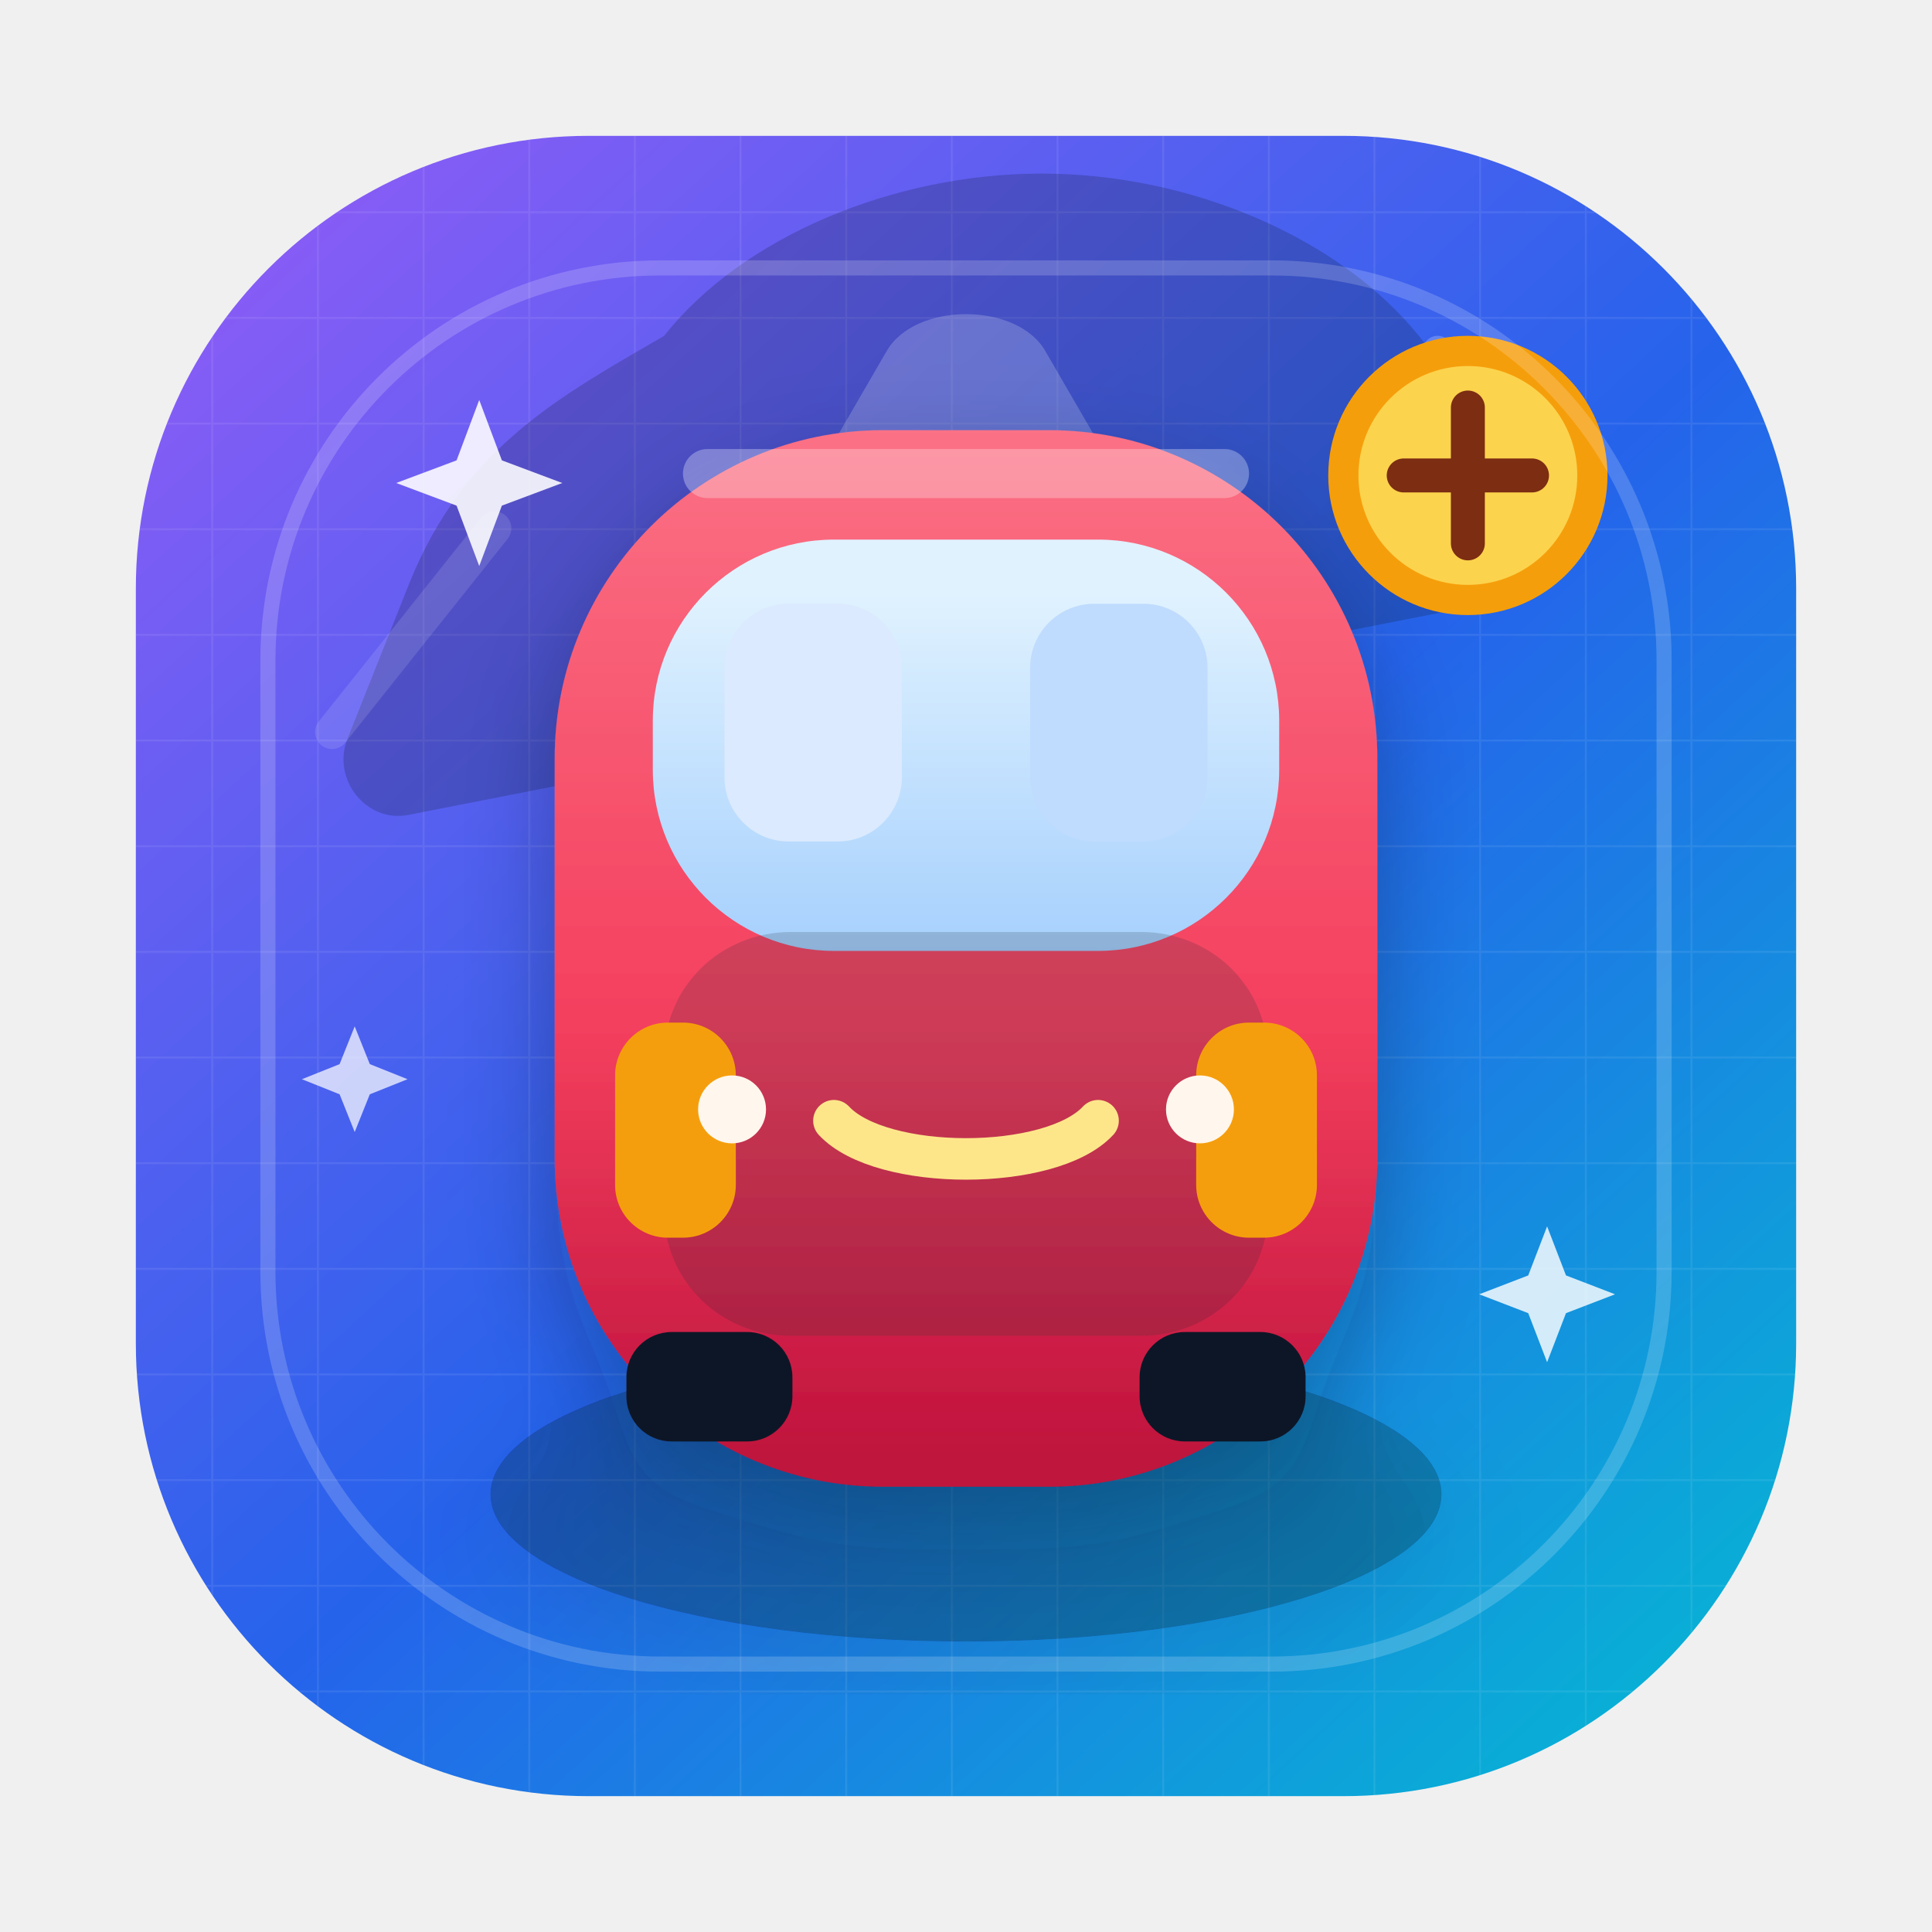
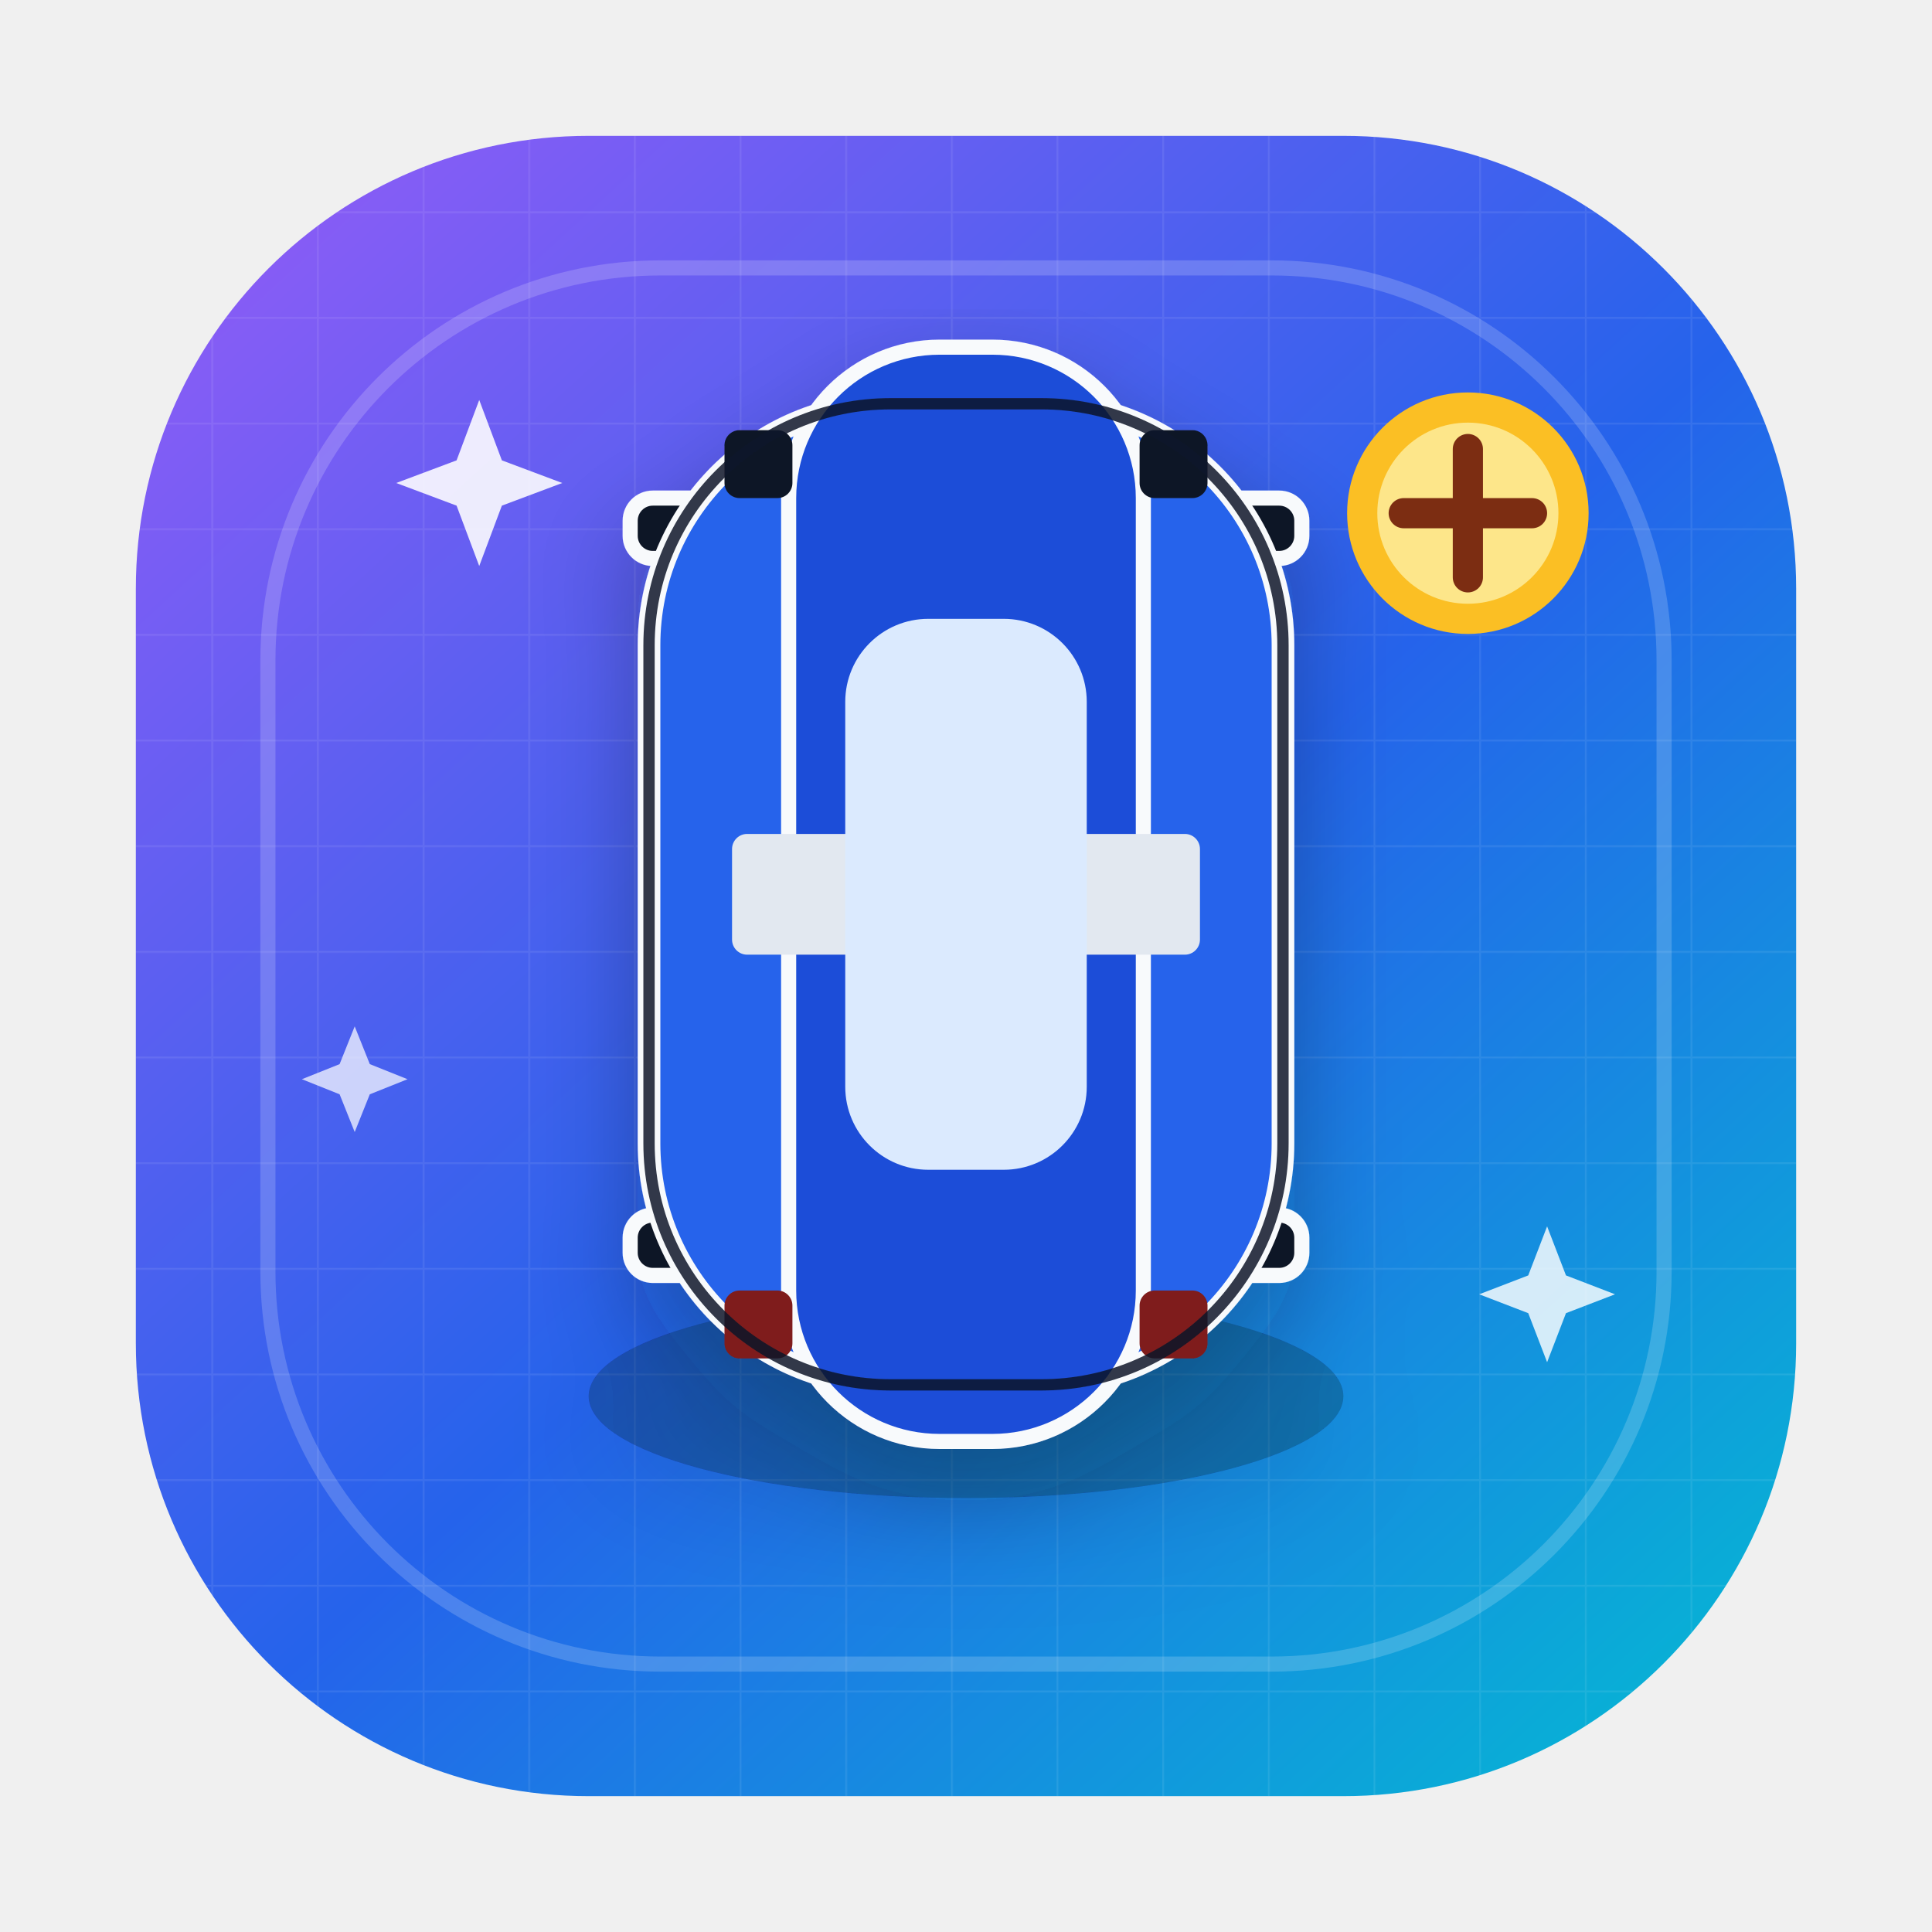
<svg xmlns="http://www.w3.org/2000/svg" width="1024" height="1024" viewBox="0 0 1024 1024" fill="none">
  <defs>
    <linearGradient id="bg" x1="144" y1="96" x2="908" y2="928" gradientUnits="userSpaceOnUse">
      <stop stop-color="#8B5CF6" />
      <stop offset="0.52" stop-color="#2563EB" />
      <stop offset="1" stop-color="#06B6D4" />
-     </linearGradient>
-     <linearGradient id="carBody" x1="512" y1="226" x2="512" y2="776" gradientUnits="userSpaceOnUse">
-       <stop stop-color="#FB7185" />
-       <stop offset="0.58" stop-color="#F43F5E" />
-       <stop offset="1" stop-color="#BE123C" />
-     </linearGradient>
-     <linearGradient id="glass" x1="512" y1="314" x2="512" y2="566" gradientUnits="userSpaceOnUse">
-       <stop stop-color="#E0F2FE" />
-       <stop offset="1" stop-color="#93C5FD" />
    </linearGradient>
    <filter id="shadow" x="138" y="142" width="748" height="756" filterUnits="userSpaceOnUse" color-interpolation-filters="sRGB">
      <feDropShadow dx="0" dy="22" stdDeviation="26" flood-color="#0F172A" flood-opacity="0.28" />
    </filter>
    <pattern id="grid" width="56" height="56" patternUnits="userSpaceOnUse">
      <path d="M56 0H0V56" stroke="#FFFFFF" stroke-opacity="0.08" stroke-width="2" />
    </pattern>
  </defs>
  <rect x="72" y="72" width="880" height="880" rx="240" fill="url(#bg)" />
  <rect x="72" y="72" width="880" height="880" rx="240" fill="url(#grid)" />
-   <path d="M352 178C393 126 473 92 552 92C631 92 710 126 752 178L826 270C839 287 829 312 808 316L216 432C194 436 176 413 184 392L217 309C246 237 297 210 352 178Z" fill="#0F172A" fill-opacity="0.22" />
-   <path d="M470 186C485 160 539 160 554 186L612 286C625 309 608 338 582 338H442C416 338 399 309 412 286L470 186Z" fill="#F8FAFC" fill-opacity="0.2" />
-   <path d="M762 186L836 264" stroke="#FFFFFF" stroke-opacity="0.22" stroke-width="16" stroke-linecap="round" />
-   <path d="M262 280L176 388" stroke="#FFFFFF" stroke-opacity="0.12" stroke-width="18" stroke-linecap="round" />
  <g filter="url(#shadow)">
-     <ellipse cx="512" cy="792" rx="252" ry="78" fill="#0F172A" fill-opacity="0.26" />
-     <rect x="294" y="228" width="436" height="560" rx="174" fill="url(#carBody)" />
-     <rect x="346" y="286" width="332" height="218" rx="96" fill="url(#glass)" />
-     <rect x="384" y="320" width="94" height="126" rx="34" fill="#DBEAFE" />
-     <rect x="546" y="320" width="94" height="126" rx="34" fill="#BFDBFE" />
-     <path d="M352 560C352 523 382 494 419 494H605C642 494 672 523 672 560V642C672 679 642 708 605 708H419C382 708 352 679 352 642V560Z" fill="#1F2937" fill-opacity="0.18" />
-     <path d="M442 594C467 621 557 621 582 594" stroke="#FDE68A" stroke-width="22" stroke-linecap="round" />
-     <rect x="326" y="542" width="64" height="114" rx="28" fill="#F59E0B" />
-     <rect x="634" y="542" width="64" height="114" rx="28" fill="#F59E0B" />
-     <circle cx="388" cy="588" r="18" fill="#FFF7ED" />
-     <circle cx="636" cy="588" r="18" fill="#FFF7ED" />
-     <rect x="332" y="706" width="88" height="58" rx="24" fill="#111827" />
-     <rect x="604" y="706" width="88" height="58" rx="24" fill="#111827" />
-     <rect x="362" y="238" width="300" height="26" rx="13" fill="#FFFFFF" fill-opacity="0.28" />
+     <ellipse cx="512" cy="740" rx="200" ry="54" fill="#0F172A" fill-opacity="0.26" />
+     <rect x="334" y="264" width="64" height="32" rx="12" fill="#111827" />
+     <rect x="334" y="264" width="64" height="32" rx="12" stroke="#F8FAFC" stroke-width="8" />
+     <rect x="626" y="264" width="64" height="32" rx="12" fill="#111827" />
+     <rect x="626" y="264" width="64" height="32" rx="12" stroke="#F8FAFC" stroke-width="8" />
+     <rect x="334" y="644" width="64" height="32" rx="12" fill="#111827" />
+     <rect x="334" y="644" width="64" height="32" rx="12" stroke="#F8FAFC" stroke-width="8" />
+     <rect x="626" y="644" width="64" height="32" rx="12" fill="#111827" />
+     <rect x="626" y="644" width="64" height="32" rx="12" stroke="#F8FAFC" stroke-width="8" />
+     <rect x="344" y="214" width="336" height="520" rx="128" fill="#2563EB" />
+     <rect x="344" y="214" width="336" height="520" rx="128" stroke="#F8FAFC" stroke-width="12" />
+     <rect x="418" y="184" width="188" height="580" rx="80" fill="#1D4ED8" />
+     <rect x="418" y="184" width="188" height="580" rx="80" stroke="#F8FAFC" stroke-width="8" />
+     <rect x="388" y="442" width="248" height="64" rx="8" fill="#E2E8F0" />
+     <rect x="448" y="328" width="128" height="292" rx="44" fill="#DBEAFE" />
+     <rect x="384" y="228" width="36" height="36" rx="8" fill="#111827" />
+     <rect x="604" y="228" width="36" height="36" rx="8" fill="#111827" />
+     <rect x="384" y="684" width="36" height="36" rx="8" fill="#7F1D1D" />
+     <rect x="604" y="684" width="36" height="36" rx="8" fill="#7F1D1D" />
+     <rect x="344" y="214" width="336" height="520" rx="128" stroke="rgba(15, 23, 42, 0.85)" stroke-width="6" fill="none" />
  </g>
  <g>
-     <circle cx="778" cy="252" r="74" fill="#F59E0B" />
-     <circle cx="778" cy="252" r="58" fill="#FCD34D" />
-     <path d="M778 216V288" stroke="#7C2D12" stroke-width="18" stroke-linecap="round" />
-     <path d="M744 252H812" stroke="#7C2D12" stroke-width="18" stroke-linecap="round" />
+     <circle cx="778" cy="272" r="64" fill="#FBBF24" />
+     <circle cx="778" cy="272" r="48" fill="#FDE68A" />
+     <path d="M778 238V306" stroke="#7C2D12" stroke-width="16" stroke-linecap="round" />
+     <path d="M744 272H812" stroke="#7C2D12" stroke-width="16" stroke-linecap="round" />
  </g>
  <g fill="#FFFFFF">
    <path d="M254 212L266 244L298 256L266 268L254 300L242 268L210 256L242 244L254 212Z" fill-opacity="0.88" />
    <path d="M188 544L196 564L216 572L196 580L188 600L180 580L160 572L180 564L188 544Z" fill-opacity="0.72" />
    <path d="M820 650L830 676L856 686L830 696L820 722L810 696L784 686L810 676L820 650Z" fill-opacity="0.82" />
  </g>
  <rect x="142" y="142" width="740" height="740" rx="208" stroke="#FFFFFF" stroke-opacity="0.18" stroke-width="8" />
</svg>
